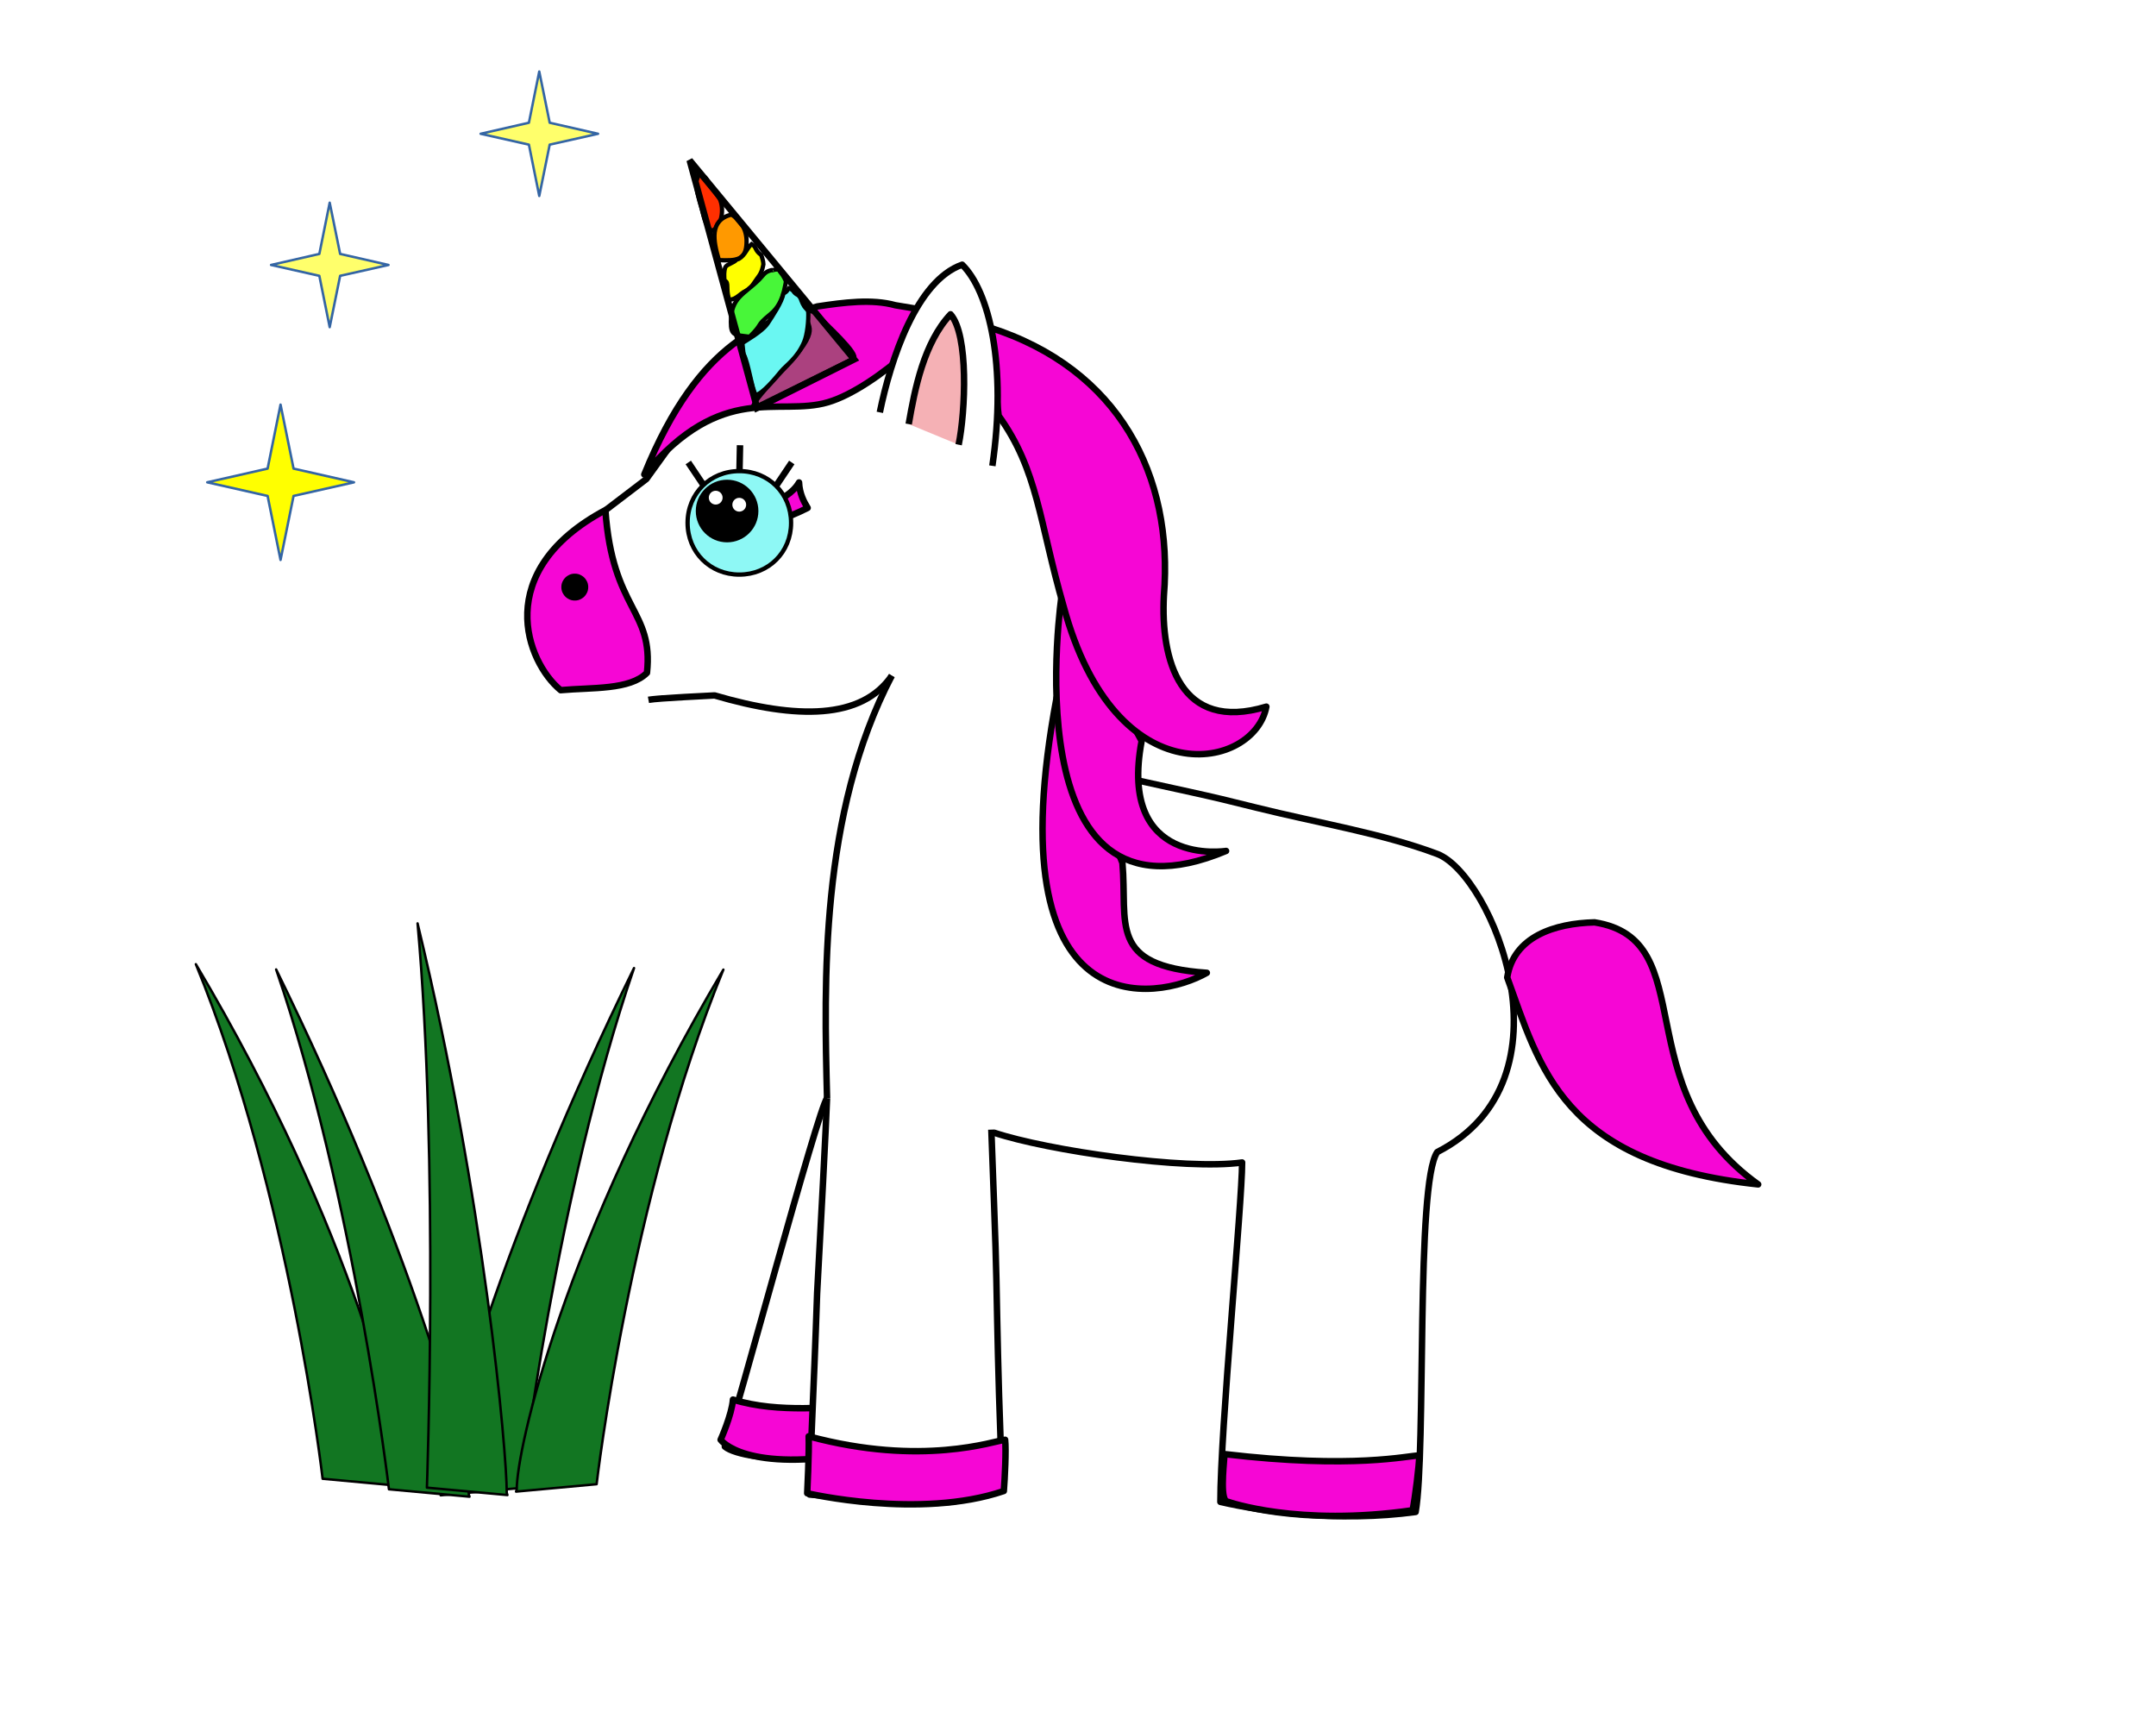
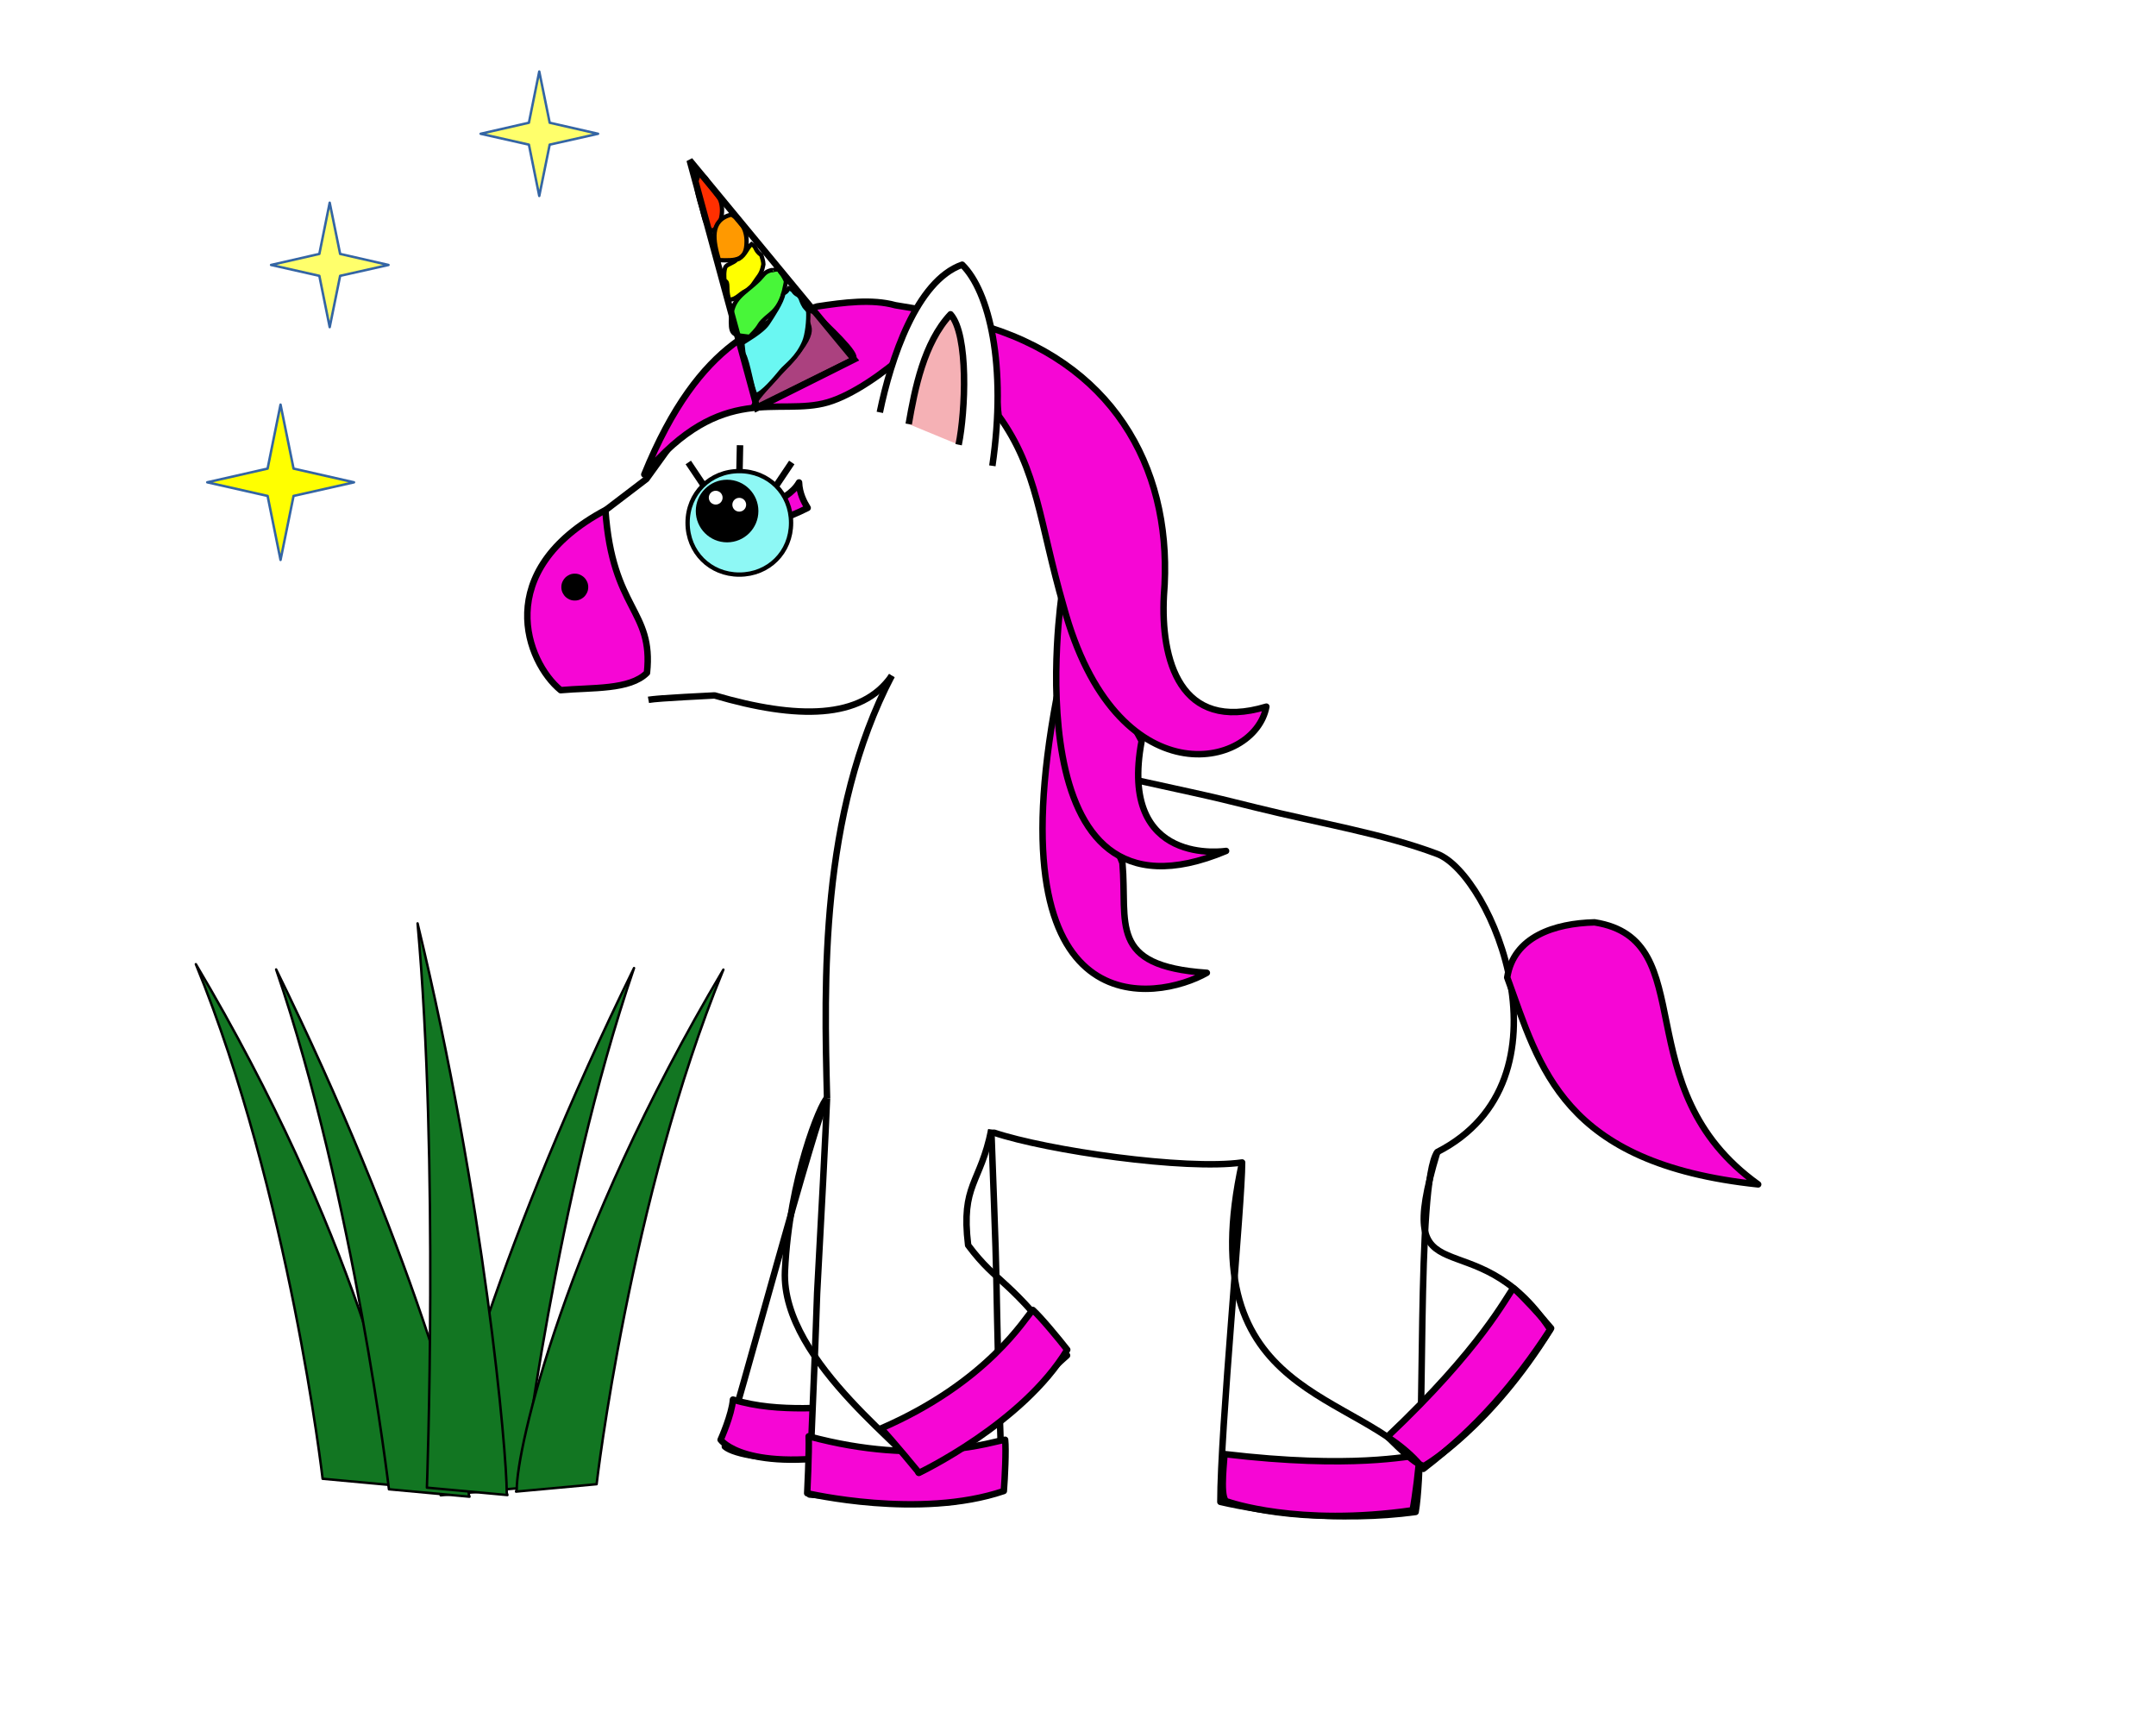
<svg xmlns="http://www.w3.org/2000/svg" version="1.2" width="250mm" height="200mm" viewBox="0 0 25000 20000" preserveAspectRatio="xMidYMid" fill-rule="evenodd" stroke-width="28.222" stroke-linejoin="round" xml:space="preserve">
  <style>
    path.line {
	fill:none;
	stroke:rgb(0,0,0);
	stroke-width:75;
	stroke-linejoin:round;
    }
    path.line_white_fill {
	fill:rgb(255,255,255);
	stroke:rgb(0,0,0);
	stroke-width:75;
	stroke-linejoin:round;
    }
    path.eyeline {
	fill:none;
	stroke:rgb(0,0,0);
	stroke-width:50;
	stroke-linejoin:round;
    }
    path.fill {
	fill:rgb(246,6,213);
	stroke:rgb(0,0,0);
	stroke-width:75;
	stroke-linejoin:round;
    }
    .dl {
	fill:none;
	stroke:red;
	stroke-width:20;
	stroke-linejoin:round;
    }
    path.germ {
	fill:rgb(153,221,255);
	stroke:rgb(0,0,0);
	stroke-width:25;
	stroke-linejoin:round;
    }
    path.grass {
        fill:rgb(18,118,34);
        stroke:rgb(0,0,0);
    }
    path.clear {
	fill:rgb(255,255,255);
        stroke:none;
    }
    path.flower {
        fill:rgb(255,215,215);
        stroke:rgb(0,0,0);
        stroke-width:20;
        stroke-linejoin:round;
    }
    path.eye2 {
        fill:rgb(142,248,245);
        stroke:none;
    }
    .eyeball {
        fill:rgb(0,0,0);
        stroke:rgb(0,0,0);
        stroke-width:20;
        stroke-linejoin:miter;
    }
    .glare {
        fill:rgb(255,255,255);
        stroke:rgb(0,0,0);
        stroke-width:20;
        stroke-linejoin:miter;
    }
    path.butterfly {
        fill:rgb(0,235,255);
        stroke:rgb(0,0,0);
        stroke-width:15;
        stroke-linejoin:miter;
    }
    path.bline {
        fill:none;
        stroke:rgb(255,255,255);
        stroke-width:25;
        stroke-linejoin:round
    }
    .bcircle {
        fill:rgb(185,150,255);
        stroke:none;
    }
    path.bbody {
        fill:rgb(65,15,0);
        stroke:rgb(0,0,0);
        stroke-width:15;
        stroke-linejoin:miter;
    }
  </style>
  <g id="stars">
    <g id="star1">
      <path id="star1off" style="display:none" fill="rgb(255,255,107)" stroke="rgb(52,101,164)" d="M 2573,5592 L 3133,5464 3253,4870 3374,5464 3935,5592 3374,5718 3253,6313 3133,5718 2573,5592 Z" />
      <path id="star1on" fill="rgb(255,255,0)" stroke="rgb(52,101,164)" d="M 2403,5592 L 3103,5433 3253,4691 3404,5433 4105,5592 3404,5750 3253,6492 3103,5750 2403,5592 Z" />
    </g>
    <g id="star2">
      <path id="star2off" fill="rgb(255,255,107)" stroke="rgb(52,101,164)" d="M 3143,3072 L 3703,2944 3823,2350 3944,2944 4505,3072 3944,3198 3823,3793 3703,3198 3143,3072 Z" />
      <path id="star2on" style="display:none" fill="rgb(255,255,0)" stroke="rgb(52,101,164)" d="M 2973,3072 L 3673,2913 3823,2171 3974,2913 4675,3072 3974,3230 3823,3972 3673,3230 2973,3072 Z" />
    </g>
    <g id="star3">
      <path id="star3off" fill="rgb(255,255,107)" stroke="rgb(52,101,164)" d="M 5573,1551 L 6133,1423 6253,829 6374,1423 6935,1551 6374,1677 6253,2272 6133,1677 5573,1551 Z" />
      <path id="star3on" style="display:none" fill="rgb(255,255,0)" stroke="rgb(52,101,164)" d="M 5403,1551 L 6103,1392 6253,650 6404,1392 7105,1551 6404,1709 6253,2451 6103,1709 5403,1551 Z" />
    </g>
  </g>
  <g id="body">
    <g>
      <path id="body_contour" class="line" d="M 12376,8868 C 13935,9215 13907,9198 14572,9365 15283,9542 16037,9664 16666,9901 17297,10140 18300,12523 16666,13357 16414,13716 16540,16815 16415,17530 15534,17650 14655,17530 14151,17413 14151,16576 14403,13955 14403,13478 13744,13571 12146,13340 11522,13131" />
      <path id="body_contour_t" style="display:none" d="M 12376,8868 C 13935,9215 13907,9198 14572,9365 15283,9542 16037,9664 16666,9901 17297,10140 18300,12523 16666,13357 16414,13716 16540,16815 16415,17530 15534,17650 14655,17530 14151,17413 14151,16576 14403,13955 14403,13478 13744,13571 12146,13340 11522,13131" />
      <path class="fill" d="M 16380,17510 C 16409,17365 16456,16994 16457,16875 16331,16875 15695,17036 14199,16859 14186,17037 14145,17411 14237,17411 14237,17411 15048,17703 16380,17510 Z" />
    </g>
    <path id="tail_1" style="display:none" class="fill" d="M 17475,11332 C 17548,10858 18025,10704 18488,10692 19753,10892 20175,12453 18223,14555 18403,12292 17855,12372 17475,11332 Z" />
    <path id="tail_3" class="fill" transform-origin="15530 13400" d="M 17477,11333 C 17550,10859 18028,10705 18490,10694 19755,10894 18825,12613 20387,13732 18109,13492 17857,12373 17477,11333 Z" />
    <path id="tail_3_t" style="display:none" class="fill" d="M 17477,11333 C 17550,10859 18028,10705 18490,10694 19755,10894 18825,12613 20387,13732 18109,13492 17857,12373 17477,11333 Z" />
    <path id="tail_sneeze" style="display:none" class="fill" d="M 17477,11333 C 17550,10859 18028,10705 18490,10694 19755,10894 19962,11343 21709,11562 18610,13202 17857,12373 17477,11333 Z" />
    <g id="front_hoofs" transform-origin="15530 13400">
      <path id="hit" style="display:none" transform-origin="10470 17355" class="line" d="M 11274,17255 C 11153,17207 11101,17159 11119,17112 10928,17137 10704,17152 10461,17152 10219,17152 9994,17137 9804,17112 9787,17112 9787,17112 9787,17112 9804,17159 9752,17211 9631,17255 9527,17299 9337,17332 9147,17355 L 9147,17355 C 9147,17358 9147,17358 9147,17358 9354,17380 9527,17413 9631,17454 9752,17498 9804,17550 9804,17594 9804,17598 9804,17598 9804,17598 L 9804,17598 C 9994,17572 10219,17557 10461,17557 10704,17557 10928,17572 11119,17598 L 11119,17598 C 11101,17550 11153,17502 11274,17454 11396,17410 11586,17377 11794,17355 L 11794,17355 C 11586,17332 11396,17299 11274,17255 L 11274,17255 Z" />
      <path id="hit_t" style="display:none" transform-origin="10470 17355" class="line" d="M 11274,17255 C 11153,17207 11101,17159 11119,17112 10928,17137 10704,17152 10461,17152 10219,17152 9994,17137 9804,17112 9787,17112 9787,17112 9787,17112 9804,17159 9752,17211 9631,17255 9527,17299 9337,17332 9147,17355 L 9147,17355 C 9147,17358 9147,17358 9147,17358 9354,17380 9527,17413 9631,17454 9752,17498 9804,17550 9804,17594 9804,17598 9804,17598 9804,17598 L 9804,17598 C 9994,17572 10219,17557 10461,17557 10704,17557 10928,17572 11119,17598 L 11119,17598 C 11101,17550 11153,17502 11274,17454 11396,17410 11586,17377 11794,17355 L 11794,17355 C 11586,17332 11396,17299 11274,17255 L 11274,17255 Z" />
      <path id="hit1" style="display:none" class="line" d="M 12278,17126 C 12014,17022 11901,16918 11939,16814 11525,16870 11035,16902 10508,16902 9981,16902 9492,16870 9077,16814 9040,16814 9040,16814 9040,16814 9077,16918 8964,17030 8701,17126 8475,17222 8061,17294 7647,17342 L 7647,17342 C 7647,17350 7647,17350 7647,17350 8098,17398 8475,17470 8701,17558 8964,17654 9077,17766 9077,17862 9077,17871 9077,17871 9077,17871 L 9077,17871 C 9492,17814 9981,17782 10508,17782 11035,17782 11525,17814 11939,17871 L 11939,17871 C 11901,17766 12014,17662 12278,17558 12541,17462 12956,17390 13408,17342 L 13408,17342 C 12956,17294 12541,17222 12278,17126 L 12278,17126 Z" />
      <path id="hoof_right_line" class="line" d="M 9590,12732 C 9484,12865 8531,16415 8405,16772 8509,16863 8958,16947 9331,16865 9363,16436 9331,17056 9359,16403" />
      <path id="hoof_right" class="fill" d="M 9990,16839 C 9998,16549 9961,16621 9934,16322 9645,16294 9049,16396 8499,16227 8486,16403 8356,16693 8356,16693 8356,16693 8636,17093 9990,16839 Z" />
      <path id="hoof_left_line" class="line_white_fill" d="M 9590,12732 C 9580,13022 9514,14292 9475,14993 9436,16156 9387,17028 9388,17328 11052,17465 10909,17465 11626,17274 11588,16403 11575,15877 11562,15256 11549,14555 11549,14555 11495,13097" />
      <path id="hoof_left_line_2" style="display:none" class="line" d="M 9590,12732 C 9580,13022 9514,14292 9475,14993 9436,16156 9387,17028 9388,17328 11052,17465 10909,17465 11626,17274 11588,16403 11575,15877 11562,15256 11549,14555 11549,14555 11495,13097" />
      <path id="hoof_left_line_3" style="display:none" class="line" d="M 9590,12732 C 9516,12790 9152,13660 9102,14736 9052,15811 10667,16887 10651,17075 11805,16437 11716,16293 12373,15715 11712,14818 11570,14899 11226,14437 11140,13729 11368,13729 11495,13097" />
      <path id="hoof_left" class="fill" d="M 11640,17287 C 11652,17140 11668,16811 11655,16693 11531,16705 10694,17009 9377,16653 9384,16830 9360,17313 9360,17313 9360,17313 10664,17619 11640,17287 Z" />
      <path id="hoof_left_t" style="display:none" class="fill" d="M 11640,17287 C 11652,17140 11668,16811 11655,16693 11531,16705 10694,17009 9377,16653 9384,16830 9360,17313 9360,17313 9360,17313 10664,17619 11640,17287 Z" />
      <path id="hoof_left_t_end" style="display:none" class="fill" d="M 12375,15649 C 12282,15529 12067,15269 11976,15188 11890,15273 11462,16021 10216,16562 10343,16693 10657,17076 10657,17076 10657,17076 11860,16504 12375,15649 Z" />
    </g>
  </g>
  <g id="head">
    <path id="contour" class="line" d="M 10341,7834 C 9502,9441 9557,11390 9590,12732" />
    <path id="contour_t0" class="line" style="display:none" d="M 10341,7834 C 9502,9441 9557,11390 9590,12732" />
    <path id="back" class="line" d="M 12376,8868 C 12376,8868 12376,8868 12376,8868" />
    <path id="back_t0" class="line" style="display:none" d="M 12376,8868 C 12376,8868 12376,8868 12376,8868" />
    <path id="back_t1" class="line" style="display:none" d="M 12376,8868 C 10212,8420 9665,8261 9301,7627" />
    <g id="head_without_neck" transform-origin="10807 12015">
      <g id="hcontour">
        <path class="line" d="M 7837,5080 L 7495,5554 7024,5913" />
        <path class="line" d="M 7519,8114 C 7639,8092 8267,8066 8286,8063 9241,8343 9993,8343 10341,7834" />
      </g>
      <g id="mane">
        <path class="fill" d="M 7471,5501 C 8381,4415 9022,4834 9600,4664 10177,4494 11039,3649 10862,3619 L 10382,3539 C 10111,3464 9786,3506 9477,3553 8899,3722 8118,3906 7471,5501 Z" />
        <path class="fill" d="M 12252,8088 C 11525,11951 13426,11604 13994,11279 12841,11200 13077,10708 13015,10004 Z" />
        <path class="fill" d="M 12312,6887 C 12312,6887 11704,10921 14217,9866 14217,9866 12961,10064 13238,8591 Z" />
        <path class="fill" d="M 11465,3794 C 12985,4275 13609,5523 13496,6905 13457,7645 13679,8497 14684,8193 14551,8917 12939,9270 12333,7030 12049,6047 12038,5456 11580,4820 Z" />
      </g>
      <g class="Group" id="horn">
        <path fill="rgb(255,47,0)" stroke="none" d="M 8254,2675 C 8368,2641 8403,2417 8344,2303 L 8256,2182 C 8183,2092 8216,2051 8102,2022 L 8072,2110 C 8067,2175 8107,2323 8127,2385 8158,2483 8173,2625 8254,2675 Z" />
        <path fill="none" stroke="rgb(0,0,0)" stroke-width="50" stroke-linejoin="miter" d="M 8254,2675 C 8368,2641 8403,2417 8344,2303 L 8256,2182 C 8183,2092 8216,2051 8102,2022 L 8072,2110 C 8067,2175 8107,2323 8127,2385 8158,2483 8173,2625 8254,2675 Z" />
        <path fill="rgb(255,153,0)" stroke="none" d="M 8336,3016 C 8538,3024 8656,3021 8657,2802 8658,2724 8637,2663 8610,2613 L 8530,2520 C 8523,2515 8482,2487 8482,2487 8222,2554 8271,2793 8336,3016 Z" />
        <path fill="none" stroke="rgb(0,0,0)" stroke-width="50" stroke-linejoin="miter" d="M 8336,3016 C 8538,3024 8656,3021 8657,2802 8658,2724 8637,2663 8610,2613 L 8530,2520 C 8523,2515 8482,2487 8482,2487 8222,2554 8271,2793 8336,3016 Z" />
        <path fill="rgb(255,255,0)" stroke="none" d="M 8542,3010 C 8500,3053 8437,3061 8414,3093 8394,3124 8393,3232 8405,3256 8455,3274 8415,3344 8453,3473 8544,3481 8596,3377 8679,3363 8718,3324 8740,3283 8776,3234 8816,3180 8836,3151 8852,3064 8851,3024 8837,2994 8828,2958 8745,2897 8778,2865 8715,2830 8658,2879 8646,2954 8568,3001 L 8542,3010 Z" />
        <path fill="none" stroke="rgb(0,0,0)" stroke-width="50" stroke-linejoin="miter" d="M 8542,3010 C 8500,3053 8437,3061 8414,3093 8394,3124 8393,3232 8405,3256 8455,3274 8415,3344 8453,3473 8544,3481 8596,3377 8679,3363 8718,3324 8740,3283 8776,3234 8816,3180 8836,3151 8852,3064 8851,3024 8837,2994 8828,2958 8745,2897 8778,2865 8715,2830 8658,2879 8646,2954 8568,3001 L 8542,3010 Z" />
        <path fill="rgb(72,246,57)" stroke="none" d="M 8692,3905 C 8862,3737 8753,3790 8934,3642 8937,3639 8942,3635 8945,3632 L 8967,3612 C 9040,3538 9079,3443 9100,3333 9117,3247 9120,3275 9091,3215 9078,3190 9078,3195 9059,3166 9056,3161 9042,3147 9041,3138 9041,3129 9035,3127 9032,3123 8936,3127 9019,3123 8957,3133 8937,3136 8970,3124 8922,3139 8864,3158 8845,3198 8804,3240 8626,3417 8477,3446 8475,3731 8474,3898 8523,3882 8692,3905 Z" />
        <path fill="none" stroke="rgb(0,0,0)" stroke-width="50" stroke-linejoin="miter" d="M 8692,3905 C 8862,3737 8753,3790 8934,3642 8937,3639 8942,3635 8945,3632 L 8967,3612 C 9040,3538 9079,3443 9100,3333 9117,3247 9120,3275 9091,3215 9078,3190 9078,3195 9059,3166 9056,3161 9042,3147 9041,3138 9041,3129 9035,3127 9032,3123 8936,3127 9019,3123 8957,3133 8937,3136 8970,3124 8922,3139 8864,3158 8845,3198 8804,3240 8626,3417 8477,3446 8475,3731 8474,3898 8523,3882 8692,3905 Z" />
        <path fill="rgb(171,65,127)" stroke="none" d="M 9371,3608 C 9297,3811 9564,3745 9152,4213 9124,4244 8563,4817 8788,4705 L 9897,4158 C 9976,4118 9576,3750 9444,3625 9424,3606 9374,3601 9371,3608 Z" />
        <path fill="none" stroke="rgb(0,0,0)" stroke-width="50" stroke-linejoin="miter" d="M 9371,3608 C 9297,3811 9564,3745 9152,4213 9124,4244 8563,4817 8788,4705 L 9897,4158 C 9976,4118 9576,3750 9444,3625 9424,3606 9374,3601 9371,3608 Z" />
        <path fill="rgb(106,247,242)" stroke="none" d="M 9083,3405 C 9069,3500 8954,3669 8904,3746 8839,3847 8631,3958 8608,3979 L 8621,4103 C 8680,4209 8716,4508 8763,4579 8838,4573 9006,4368 9060,4302 9113,4237 9246,4153 9325,3964 9360,3881 9378,3718 9372,3609 9344,3565 9338,3580 9309,3522 9282,3468 9293,3460 9256,3423 9184,3386 9220,3367 9147,3342 9113,3383 9137,3371 9083,3405 Z" />
        <path fill="none" stroke="rgb(0,0,0)" stroke-width="50" stroke-linejoin="miter" d="M 9083,3405 C 9069,3500 8954,3669 8904,3746 8839,3847 8631,3958 8608,3979 L 8621,4103 C 8680,4209 8716,4508 8763,4579 8838,4573 9006,4368 9060,4302 9113,4237 9246,4153 9325,3964 9360,3881 9378,3718 9372,3609 9344,3565 9338,3580 9309,3522 9282,3468 9293,3460 9256,3423 9184,3386 9220,3367 9147,3342 9113,3383 9137,3371 9083,3405 Z" />
        <path fill="none" stroke="rgb(0,0,0)" stroke-width="75" stroke-linejoin="miter" d="M 7997,1858 L 8779,4730 9904,4167 7997,1858 Z" />
      </g>
      <g class="Group" id="ear">
        <path fill="rgb(255,255,255)" stroke="none" d="M 11507,5401 C 11678,4233 11470,3377 11157,3069 10628,3253 10328,4166 10202,4781 Z" />
        <path class="line" d="M 11507,5401 C 11678,4233 11470,3377 11157,3069 10628,3253 10328,4166 10202,4781" />
        <path fill="rgb(245,177,181)" stroke="none" d="M 10537,4917 C 10607,4512 10712,3975 11022,3644 11234,3881 11195,4773 11116,5156 Z" />
        <path class="line" d="M 10537,4917 C 10607,4512 10712,3975 11022,3644 11234,3881 11195,4773 11116,5156" />
      </g>
      <path id="eated_3" class="grass" style="display:none" d="M 6788,8143 C 6479,8201 5955,8313 4852,8598 5605,8279 6098,8082 6721,7849 Z" />
      <path id="eated_3_zero" class="clear" d="M 7396,8077 L 7317,7680 8745,7178 8878,7958 Z" />
      <g id="snout">
        <path class="fill" d="M 7020,5914 C 5695,6621 6105,7678 6501,8002 6868,7969 7302,8002 7502,7801 7581,7067 7101,7079 7020,5914 Z" />
        <path id="jowl" class="fill" transform="rotate(-15)" transform-origin="7502 7801" d="M 6501,8002 C 6868,7969 7302,8002 7502,7801 7473,7926 7500,8039 7522,8112 7294,8158 6808,8243 6501,8002 Z" />
        <path fill="rgb(0,0,0)" stroke="rgb(0,0,0)" stroke-width="20" stroke-linejoin="miter" d="M 6664,6661 L 6665,6661 C 6692,6661 6715,6667 6738,6681 6761,6694 6778,6711 6791,6734 6805,6757 6811,6780 6811,6807 6811,6834 6805,6857 6791,6880 6778,6903 6761,6920 6738,6933 6715,6947 6692,6953 6665,6953 6638,6953 6615,6947 6592,6933 6569,6920 6552,6903 6539,6880 6525,6857 6519,6834 6519,6807 6519,6780 6525,6757 6539,6734 6552,6711 6569,6694 6592,6681 6615,6667 6637,6661 6664,6661 Z" />
      </g>
      <g id="eye2_open">
        <path id="eye2fill" class="eye2" d="M 8573,5462 C 8913,5462 9173,5722 9173,6062 9173,6402 8913,6662 8573,6662 8233,6662 7973,6402 7973,6062 7973,5722 8233,5462 8573,5462 Z" />
        <g id="eyeball">
          <circle id="eyeball" class="eyeball" cx="8431" cy="5925" r="353" />
          <circle id="glare1" class="glare" cx="8299" cy="5770" r="90" />
          <circle id="glare2" class="glare" cx="8572" cy="5852" r="90" />
        </g>
        <path id="eye2clear" class="clear" d="M 8573,5462 C 8913,5462 9173,5722 9173,6062 9173,5722 8913,5462 8573,5462 8233,5462 7973,5722 7973,6062 7973,5722 8233,5462 8573,5462 Z" />
        <path id="eye2contour" class="eyeline" d="M 8573,5462 C 8913,5462 9173,5722 9173,6062 9173,6402 8913,6662 8573,6662 8233,6662 7973,6402 7973,6062 7973,5722 8233,5462 8573,5462 Z" />
        <path id="eyelash1" class="line" d="M 8154,5620 L 7981,5362" />
        <path id="eyelash2" class="line" d="M 8575,5447 L 8581,5162" />
        <path id="eyelash3" class="line" d="M 9004,5626 L 9181,5362" />
        <g style="display:none">
          <path id="eye2_t1" d="M 8573,5462 C 8913,5462 9173,5722 9173,6062 9173,6402 8913,6662 8573,6662 8233,6662 7973,6402 7973,6062 7973,5722 8233,5462 8573,5462 Z" />
          <path id="eye2_t2" d="M 8573,6662 C 8913,6662 9173,6402 9173,6062 9173,6402 8913,6662 8573,6662 8233,6662 7973,6402 7973,6062 7973,6402 8233,6662 8573,6662 Z" />
          <path id="eye2_t3" class="clear" d="M 8573,5462 C 8913,5462 9173,5722 9173,6062 9173,5722 8913,5462 8573,5462 8233,5462 7973,5722 7973,6062 7973,5722 8233,5462 8573,5462 Z" />
          <path id="eyelash1_t1" d="M 8154,5620 L 7981,5362" />
          <path id="eyelash2_t1" d="M 8575,5447 L 8581,5162" />
          <path id="eyelash3_t1" d="M 9004,5626 L 9181,5362" />
          <path id="eyelash1_t2" d="M 8149,6523 L 7978,6766" />
          <path id="eyelash2_t2" d="M 8578,6690 L 8578,6975" />
          <path id="eyelash3_t2" d="M 9004,6531 L 9181,6738" />
        </g>
      </g>
    </g>
  </g>
  <g id="germs">
    <path id="germ1" style="display:none" class="germ" d="M 7213,8855 C 6995,9060 7068,9110 6924,9212 6759,9310 6665,9232 6813,9092 6961,8948 7031,8990 7213,8855" />
    <path id="germ2" style="display:none" class="germ" d="M 7213,8855 C 6995,9060 7068,9110 6924,9212 6759,9310 6665,9232 6813,9092 6961,8948 7031,8990 7213,8855" />
    <path id="germ3" style="display:none" class="germ" d="M 7213,8855 C 6995,9060 7068,9110 6924,9212 6759,9310 6665,9232 6813,9092 6961,8948 7031,8990 7213,8855" />
  </g>
  <g id="grass">
    <path class="grass" d="M 5118,17311 C 5117,16843 5814,14349 7352,11224 6442,13886 6044,17251 6044,17251 L 5110,17337 5118,17311 Z" />
    <path class="grass" d="M 4667,17205 C 4668,16737 4121,14291 2271,11179 3360,13842 3741,17145 3741,17145 L 4675,17231 4667,17205 Z" />
    <path class="grass" d="M 5992,17268 C 5991,16800 6538,14354 8388,11242 7299,13905 6918,17208 6918,17208 L 5984,17294 5992,17268 Z" />
    <path class="grass" d="M 5436,17327 C 5437,16859 4740,14365 3202,11240 4112,13902 4510,17267 4510,17267 L 5444,17353 5436,17327 Z" />
    <path id="eated_no" class="grass" d="M 5876,17308 C 5877,16840 5619,13914 4842,10706 5090,13468 4950,17248 4950,17248 L 5884,17334 5876,17308 Z" />
    <path id="eated" class="grass" style="display:none" d="M 5876,17308 C 5877,16840 5619,13914 5268,12673 5214,12678 5168,12685 5119,12683 5053,12694 5013,12686 4967,12690 5024,13468 4950,17248 4950,17248 L 5884,17334 5876,17308 Z" />
    <path id="eated_t0" class="grass" style="display:none" d="M 5876,17308 C 5877,16840 5619,13914 5268,12673 5214,12678 5168,12685 5119,12683 5053,12694 5013,12686 4967,12690 5024,13468 4950,17248 4950,17248 L 5884,17334 5876,17308 Z" />
    <path id="eated_t1" class="grass" style="display:none" d="M 5876,17308 C 5877,16840 5619,13914 5268,12673 5142,12020 5030,11501 4842,10706 4938,11841 4961,12376 4967,12690 5024,13468 4950,17248 4950,17248 L 5884,17334 5876,17308 Z" />
    <g id="flower_down_2" style="display:none" transform-origin="5100 12680" transform="translate(0,2000) rotate(-150)">
      <path class="flower" d="M 4223,9737 C 4213,9682 4143,9568 4245,9519 4292,9472 4342,9499 4392,9453 4441,9409 4472,9351 4530,9326 4584,9302 4648,9304 4707,9288 4776,9269 4850,9346 4918,9355 4985,9363 5052,9343 5096,9399 5128,9440 5168,9481 5170,9541 5251,9837 4882,10648 4834,10705 4834,10705 4289,10200 4223,9737 Z" />
      <path class="flower" d="M 4831,10694 C 4625,10439 3773,10523 3808,9693 4693,8878 4831,10694 4831,10694 Z" />
      <path class="flower" d="M 4847,10695 C 4947,10383 5772,10155 5441,9393 4321,8952 4847,10695 4847,10695 Z" />
    </g>
    <g id="flower_down">
      <g id="eated_and_flower" transform-origin="5100 12680">
        <path id="eated_2" class="grass" style="display:none" d="M 4967,12690 C 4961,12376 4938,11841 4842,10706 5030,11501 5142,12020 5268,12673 Z" />
        <g id="flower" style="display:none" transform="scale(0.01)" transform-origin="4831 10694">
          <path class="flower" d="M 4223,9737 C 4213,9682 4143,9568 4245,9519 4292,9472 4342,9499 4392,9453 4441,9409 4472,9351 4530,9326 4584,9302 4648,9304 4707,9288 4776,9269 4850,9346 4918,9355 4985,9363 5052,9343 5096,9399 5128,9440 5168,9481 5170,9541 5251,9837 4882,10648 4834,10705 4834,10705 4289,10200 4223,9737 Z" />
          <path id="petal_left" class="flower" d="M 4831,10694 C 4625,10439 3602,9525 4621,9257 4792,9274 4831,10694 4831,10694 Z" />
          <path id="petal_left_t1" style="display:none" class="flower" d="M 4831,10694 C 4625,10439 3602,9525 4621,9257 4792,9274 4831,10694 4831,10694 Z" />
          <path id="petal_left_t2" style="display:none" class="flower" d="M 4831,10694 C 4625,10439 3773,10523 3808,9693 4693,8878 4831,10694 4831,10694 Z" />
          <path id="petal_right" class="flower" d="M 4847,10695 C 4947,10383 5687,9382 4760,9248 4486,9494 4847,10695 4847,10695 Z" />
          <path id="petal_right_t1" style="display:none" class="flower" d="M 4847,10695 C 4947,10383 5687,9382 4760,9248 4486,9494 4847,10695 4847,10695 Z" />
          <path id="petal_right_t2" style="display:none" class="flower" d="M 4847,10695 C 4947,10383 5772,10155 5441,9393 4321,8952 4847,10695 4847,10695 Z" />
        </g>
      </g>
    </g>
    <path id="eated_2_t0" class="grass" style="display:none" d="M 4967,12690 C 5013,12686 5053,12694 5119,12683 5168,12685 5214,12678 5268,12673 Z" />
    <path id="eated_2_t1" class="grass" style="display:none" d="M 4967,12690 C 4961,12376 4938,11841 4842,10706 5030,11501 5142,12020 5268,12673 Z" />
  </g>
  <g id="butterfly" transform="translate(-2000,0)">
    <path id="far_wing" class="butterfly" d="M 1651,10156 C 1806,9950 1946,9769 1883,9525 1883,9525 1469,9310 1394,9877 960,9751 955,10168 1257,10181 Z" />
    <path id="bbody" class="bbody" d="M 1647,10103 L 1675,10162 1376,10282 Z" />
    <path id="near_wing" class="butterfly" d="M 1651,10156 C 1720,9885 1758,9681 1671,9590 1548,9440 1231,9527 1394,9877 960,9751 955,10168 1257,10181 Z" />
    <path id="lower_whisker" class="butterfly" d="M 1651,10156 1995,9960" />
    <path id="upper_whisker" class="butterfly" d="M 1651,10156 1978,9871" />
    <circle id="bcircle" class="bcircle" style="display:none" cx="1550" cy="9637" r="40" />
    <path id="bline" class="bline" style="display:none" d="M 1659,9604 C 1549,9476 1248,9529 1430,9907 1006,9764 959,10141 1270,10157" />
  </g>
  <g id="butterfly_down" style="display:none">
    <path id="far_wing_down" class="butterfly" d="M 1651,10156 C 1758,10175 1966,10367 1929,10657 1725,10727 1536,10645 1420,10485 1091,10630 938,10303 1257,10181 Z" />
    <path id="near_wing_down" class="butterfly" d="M 1651,10156 C 1819,10483 1841,10653 1674,10711 1496,10756 1449,10529 1420,10485 1091,10630 938,10303 1257,10181 Z" />
    <path id="far_wing_t" class="butterfly" d="M 1651,10156 C 1806,9950 1946,9769 1883,9525 1883,9525 1469,9310 1394,9877 960,9751 955,10168 1257,10181 Z" />
    <path id="bbody_t" d="M 1647,10103 L 1675,10162 1376,10282 Z" />
    <path id="near_wing_t" class="butterfly" d="M 1651,10156 C 1720,9885 1758,9681 1671,9590 1548,9440 1231,9527 1394,9877 960,9751 955,10168 1257,10181 Z" />
    <path id="lower_whisker_t" d="M 1651,10156 1995,9960" />
    <path id="upper_whisker_t" d="M 1651,10156 1978,9871" />
  </g>
  <g id="butterfly_turn" style="display:none">
    <path id="bbody_turn" d="M 1618,10126 L 1675,10118 1648,10243 Z" />
    <path id="far_wing_turn" d="M 1651,10156 C 1744,9950 1841,9756 1883,9525 1883,9525 1841,9667 1794,9839 1735,9972 1735,10023 1700,10061 Z" />
    <path id="near_wing_turn" d="M 1651,10156 C 1567,9893 1492,9765 1359,9572 1355,9577 1368,9589 1465,9735 1522,9832 1570,9967 1614,10025 Z" />
    <path id="lower_whisker_turn" d="M 1651,10156 1701,9835" />
    <path id="upper_whisker_turn" d="M 1651,10156 1603,9827" />
  </g>
  <g id="m_butterfly" style="display:none">
    <path id="m_far_wing" class="butterfly" d="M 1651,10156 C 1496,9950 1356,9769 1419,9525 1419,9525 1833,9310 1908,9877 2342,9751 2347,10168 2045,10181 Z" />
    <path id="m_bbody" class="bbody" d="M 1655,10103 L 1661,10162 1926,10282 Z" />
    <path id="m_near_wing" class="butterfly" d="M 1651,10156 C 1582,9885 1544,9681 1631,9590 1754,9440 2071,9527 1908,9877 2342,9751 2347,10168 2045,10181 Z" />
    <path id="m_lower_whisker" class="butterfly" d="M 1651,10156 1307,9960" />
    <path id="m_upper_whisker" class="butterfly" d="M 1651,10156 1324,9871" />
  </g>
  <g id="m_butterfly_down" style="display:none">
    <path id="m_far_wing_down" class="butterfly" d="M 1651,10156 C 1544,10175 1336,10367 1376,10657 1577,10727 1766,10645 1882,10485 2342,10630 2347,10303 2045,10181 Z" />
    <path id="m_near_wing_down" class="butterfly" d="M 1651,10156 C 1483,10483 1461,10653 1628,10711 1806,10756 1853,10529 1882,10485 2342,10630 2347,10303 2045,10181 Z" />
    <path id="m_bbody_t" d="M 1655,10103 L 1627,10162 1926,10282 Z" />
    <path id="m_lower_whisker_t" d="M 1651,10156 1307,9960" />
    <path id="m_upper_whisker_t" d="M 1651,10156 1324,9871" />
  </g>
+   <g id="gallop">
+     <g id="hoofs_1" style="display:none">
+       <path id="front_left_line_1" class="line" d="M 9598,12708 C 9487,12976 8979,14142 8696,14785 8252,15860 7900,16659 7795,16940 9305,17653 9171,17603 9910,17676 10180,16847 10352,16350 10558,15763 10792,15103 10792,15103 11557,13123" />
+       <path id="front_left_1" class="fill" d="M 9896,17695 C 9959,17562 10034,17295 10090,17138 9999,17112 8984,17083 8047,16385 7939,16632 7898,16674 7799,16944 7753,16918 8912,17571 9896,17695 Z" />
+       <path id="back_1" class="fill" d="M 18005,17154 C 17986,17007 17865,16628 17782,16547 17755,16568 17204,16925 15763,17231 15827,17403 15882,17777 15943,17747 15943,17747 16805,17764 18005,17154 Z" />
+       <path id="back_line_1" class="line" d="M 16666,13357 C 16890,14986 17993,16605 18003,17134 17174,17531 16599,17675 15923,17743 15341,16061 14905,14828 14403,13478" />
+     </g>
+     <g id="hoofs_2">
+       <path id="front_left_line_2" class="line" d="M 9590,12732 C 9516,12790 9152,13660 9102,14736 9052,15811 10667,16887 10651,17075 11805,16437 11716,16293 12373,15715 11712,14818 11570,14899 11226,14437 11140,13729 11368,13729 11495,13097" />
+       <path id="front_left_2" class="fill" d="M 12375,15649 C 12282,15529 12067,15269 11976,15188 11890,15273 11462,16021 10216,16562 10343,16693 10657,17076 10657,17076 10657,17076 11860,16504 12375,15649 Z" />
+       <path id="back_2" class="fill" d="M 17986,15400 C 17893,15286 17639,15011 17549,14934 17468,15031 17183,15622 16088,16657 16216,16780 16477,17052 16536,16982 16536,16982 17280,16547 17986,15400 Z" />
+       <path id="back_line_2" class="line" d="M 16666,13357 C 16124,15144 17094,14077 17976,15415 17558,16051 17127,16551 16504,17030 15779,16100 13794,16256 14403,13478" />
+     </g>
+   </g>
</svg>
